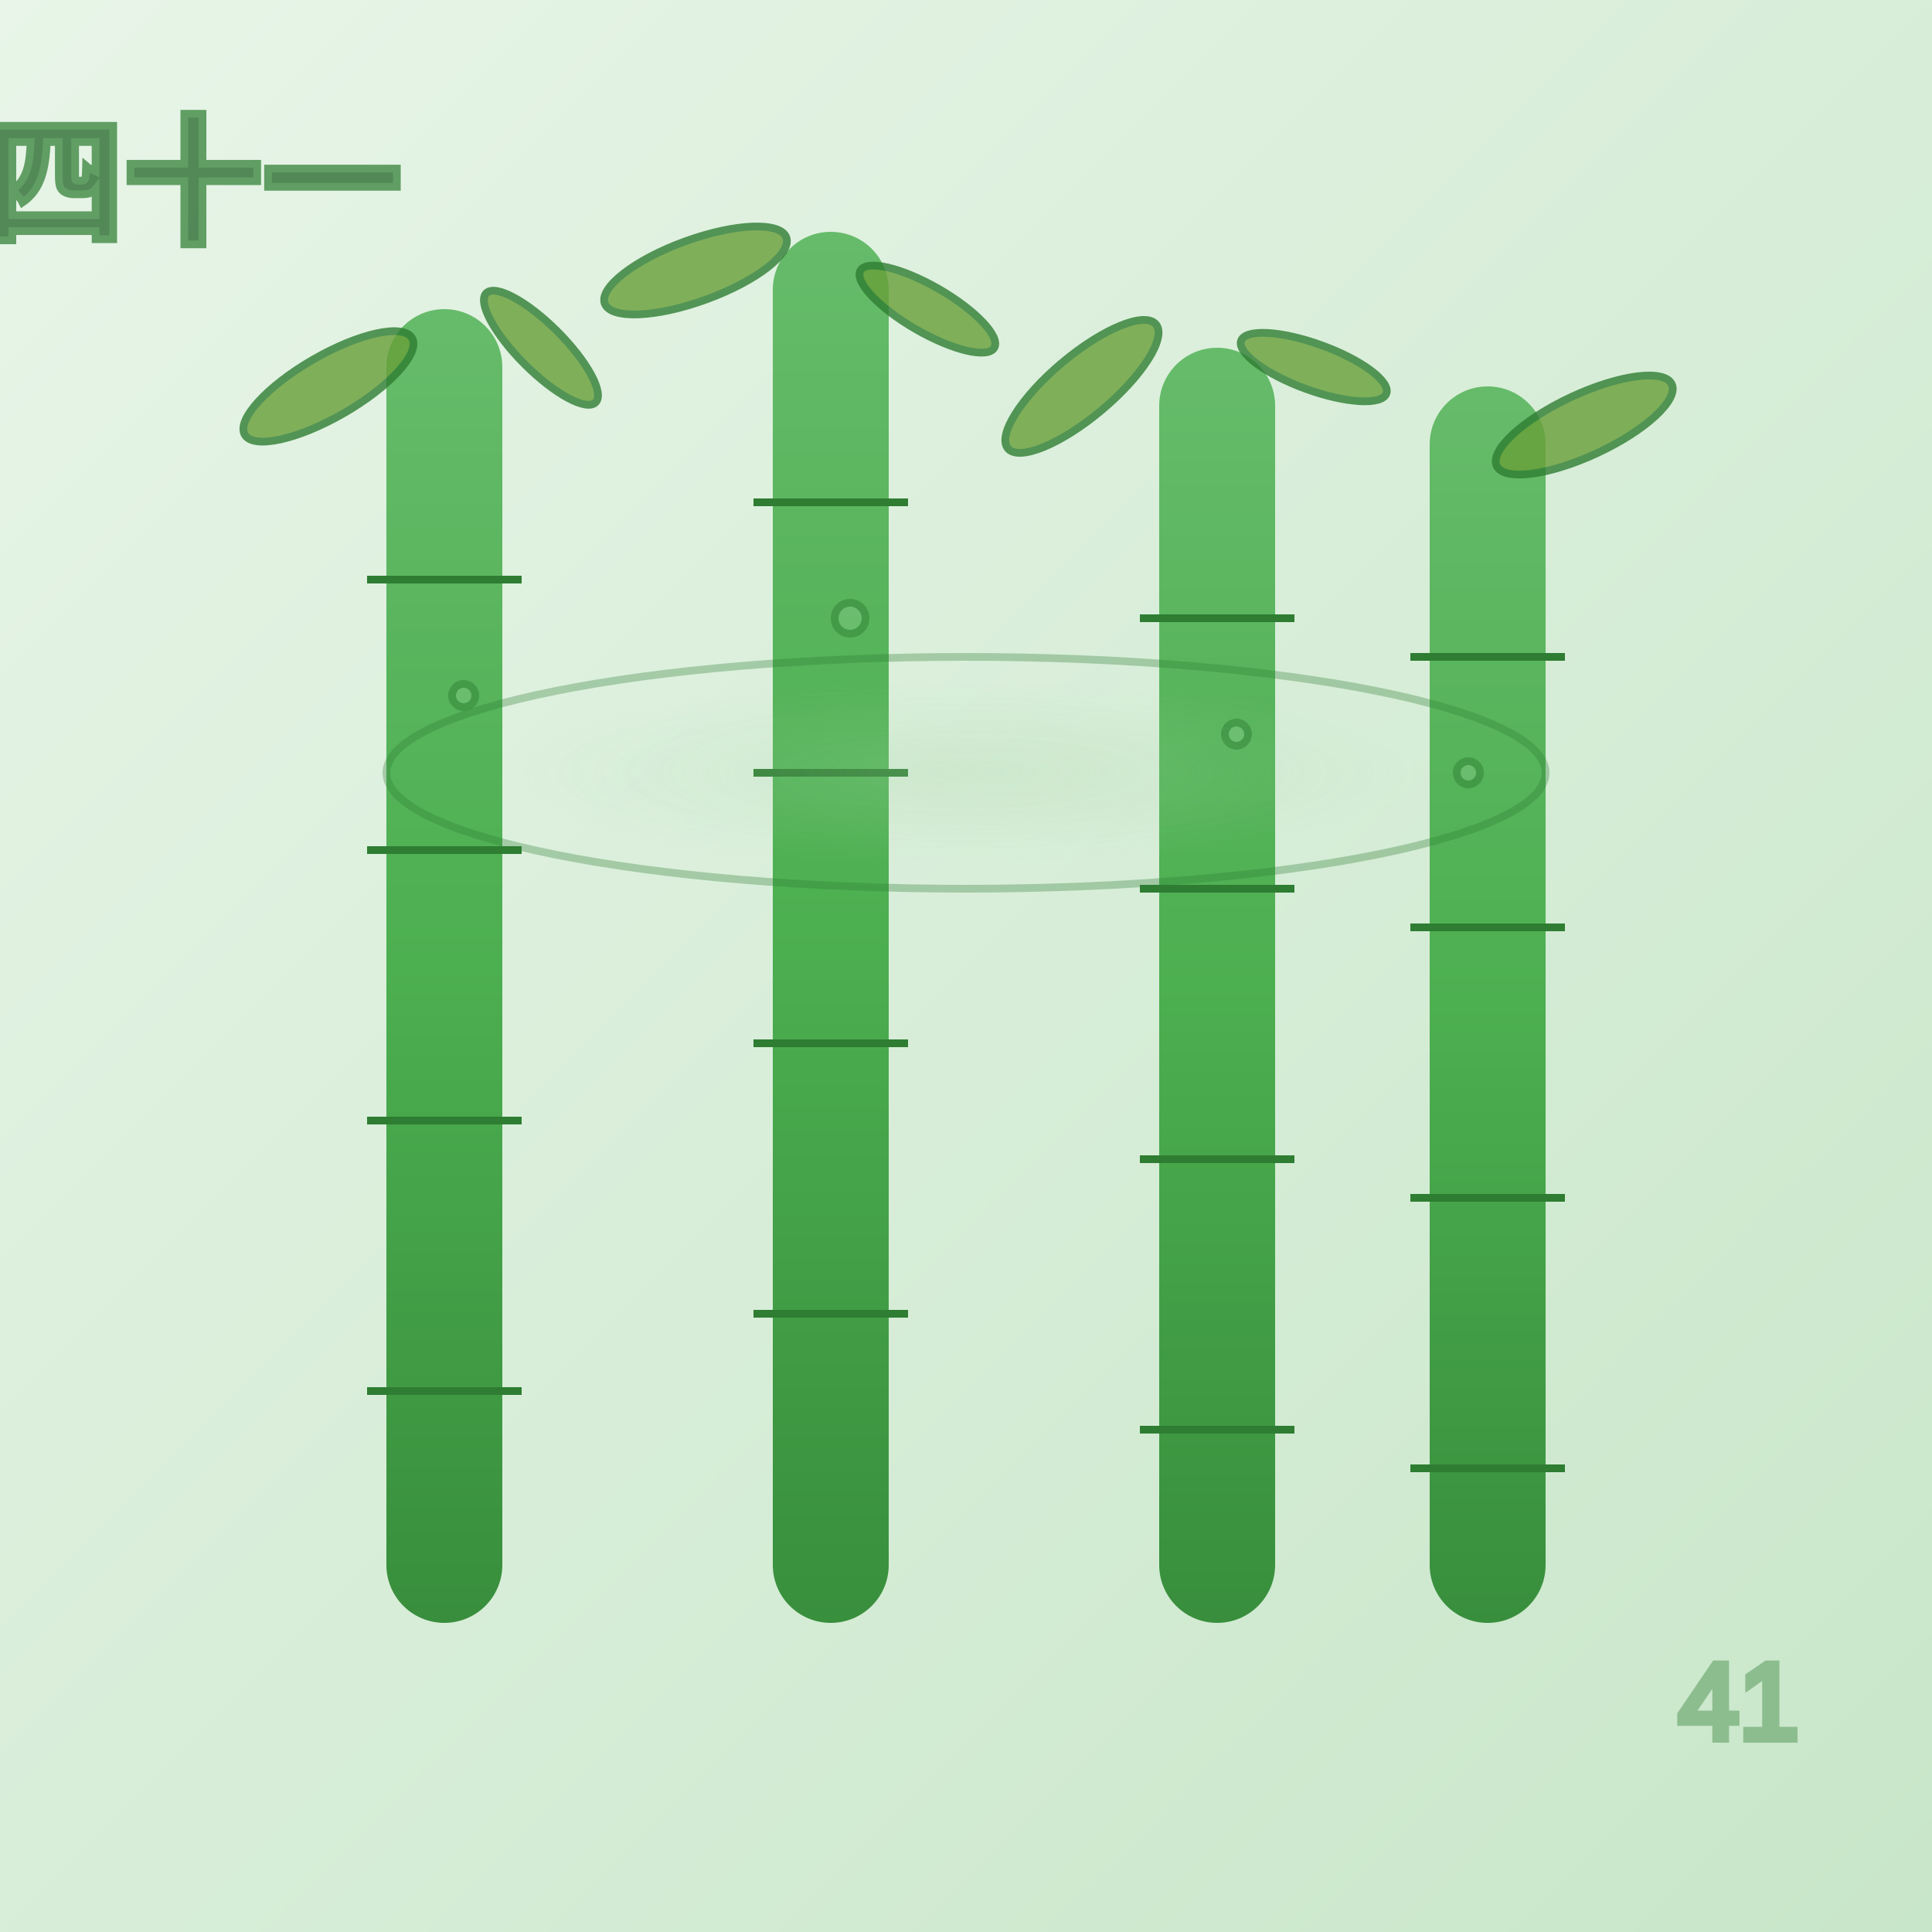
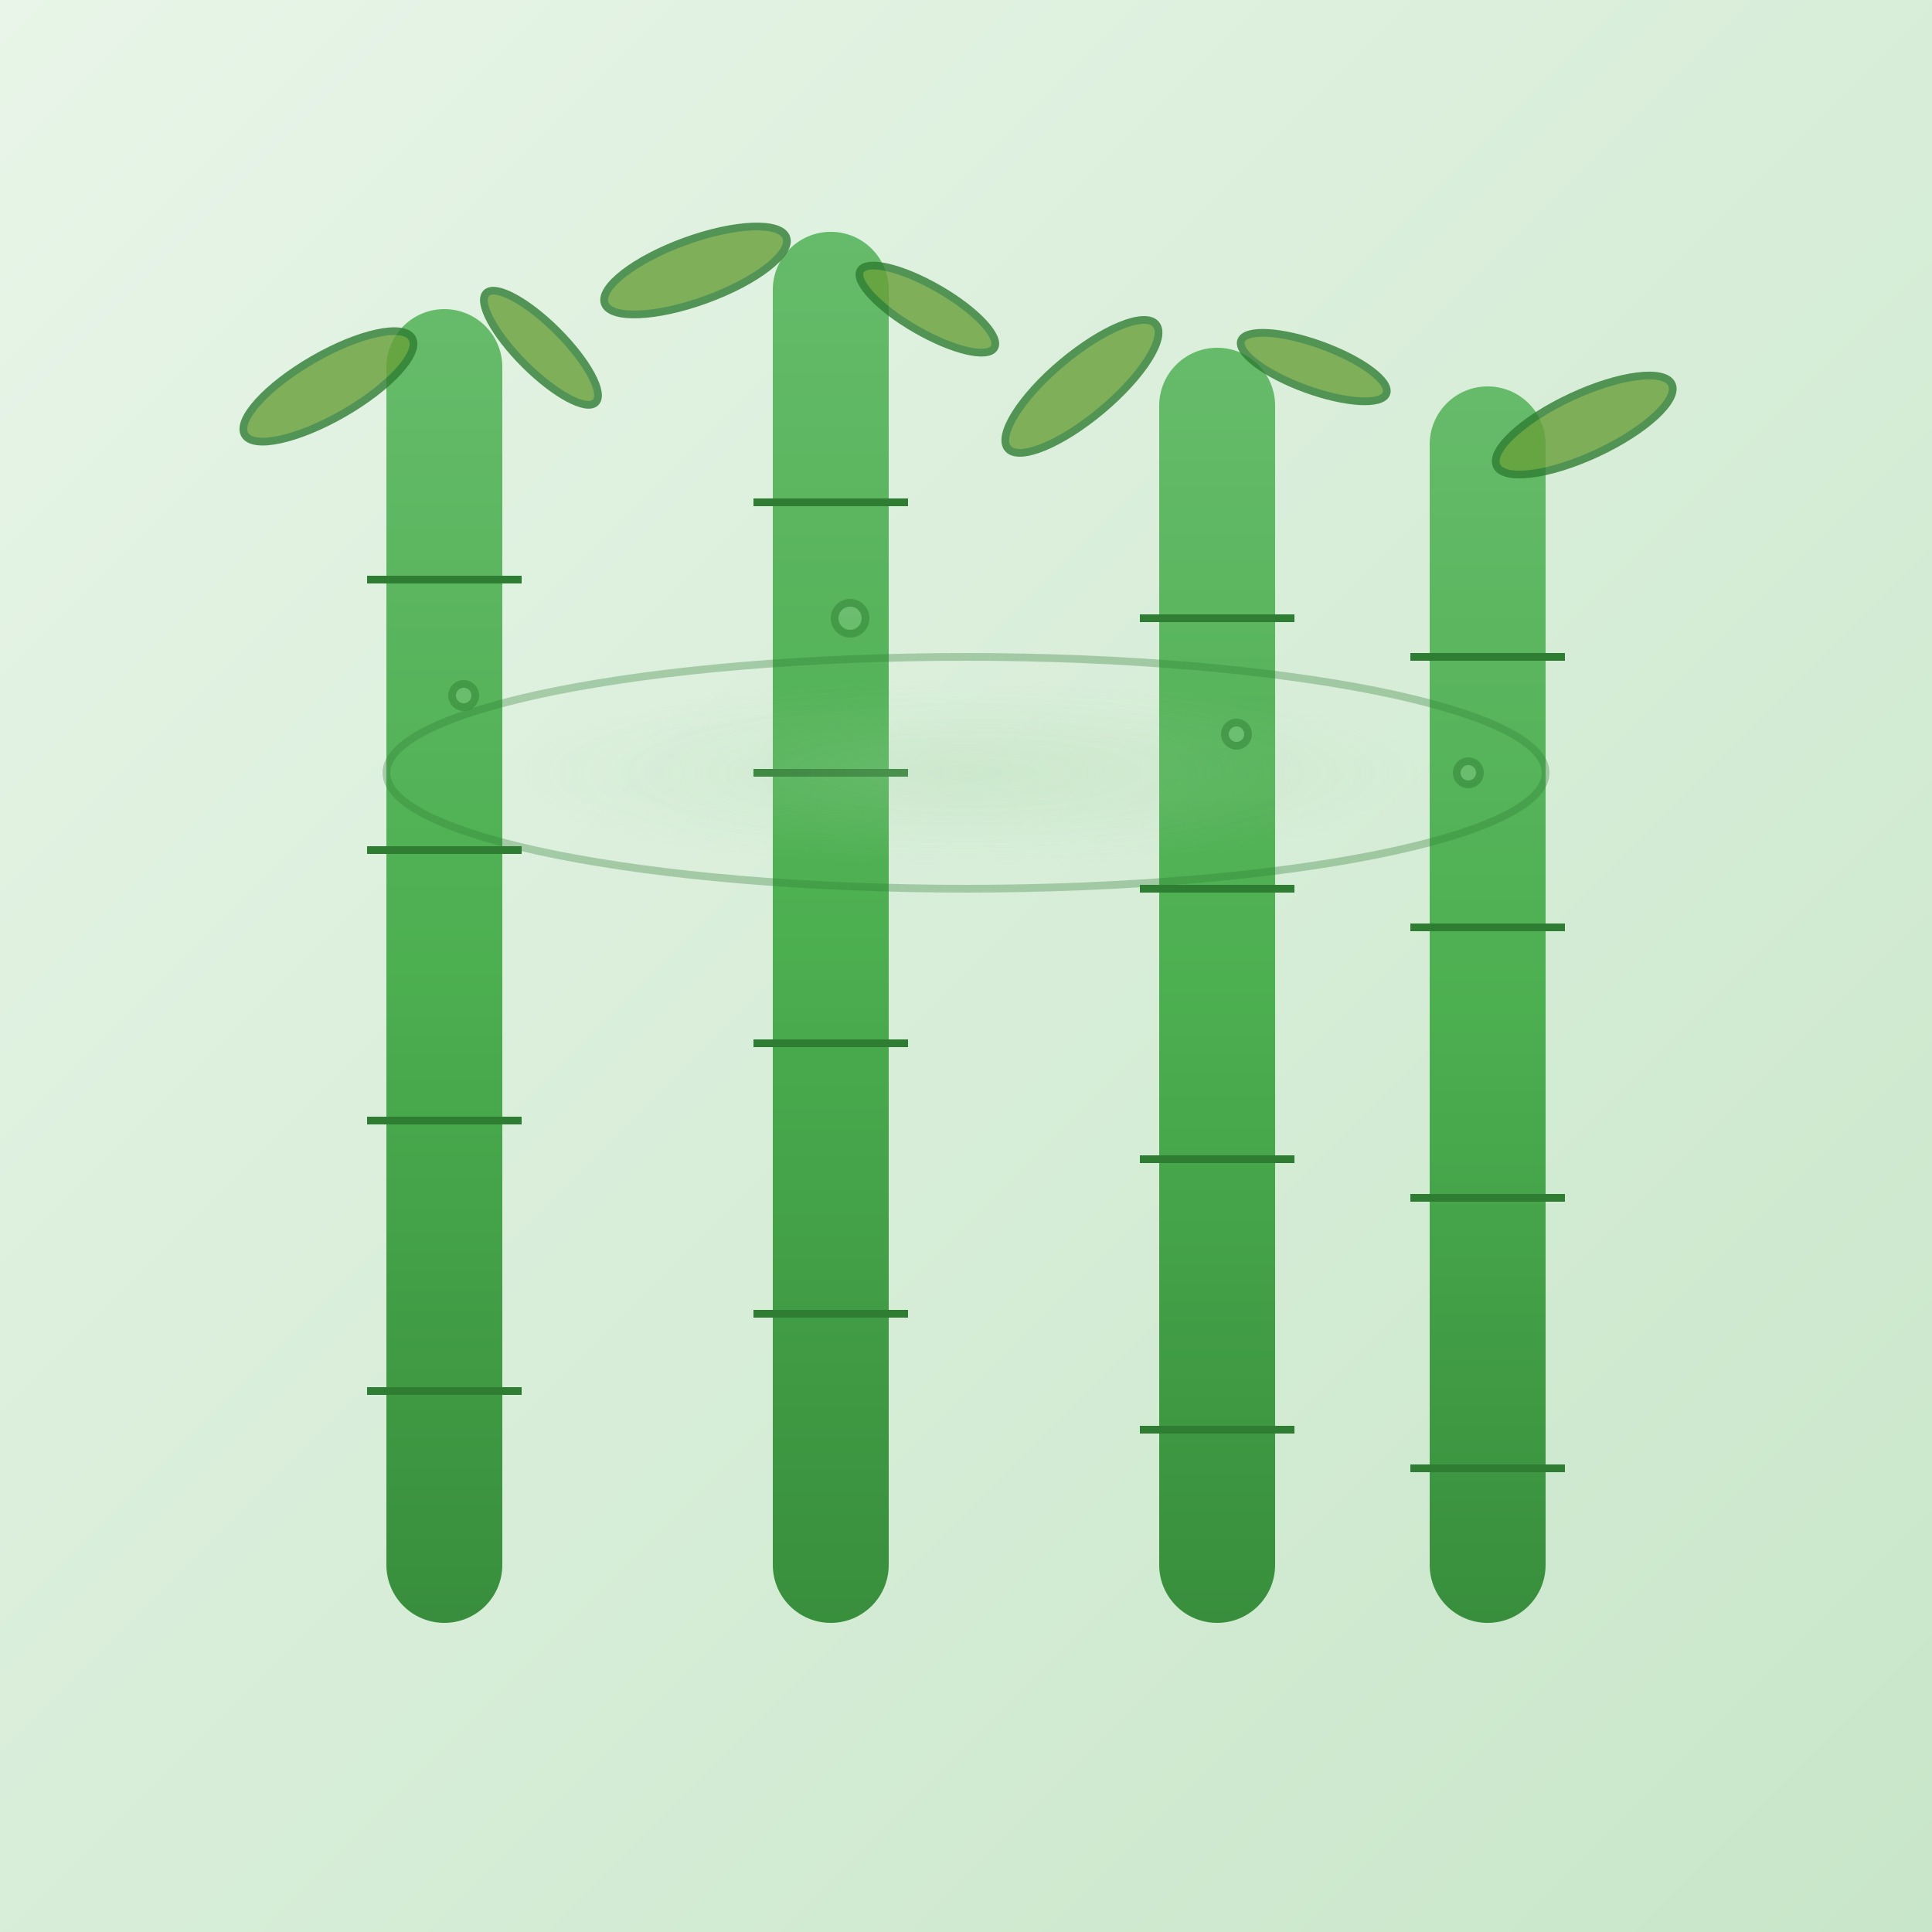
<svg xmlns="http://www.w3.org/2000/svg" width="500" height="500" viewBox="0 0 500 500">
  <defs>
    <linearGradient id="bgGrad41" x1="0%" y1="0%" x2="100%" y2="100%">
      <stop offset="0%" style="stop-color:#e8f5e8;stop-opacity:1" />
      <stop offset="100%" style="stop-color:#c8e6c9;stop-opacity:1" />
    </linearGradient>
    <linearGradient id="bambooGrad41" x1="0%" y1="0%" x2="0%" y2="100%">
      <stop offset="0%" style="stop-color:#66bb6a;stop-opacity:1" />
      <stop offset="50%" style="stop-color:#4caf50;stop-opacity:1" />
      <stop offset="100%" style="stop-color:#388e3c;stop-opacity:1" />
    </linearGradient>
    <radialGradient id="leafGlow41" cx="50%" cy="50%" r="40%">
      <stop offset="0%" style="stop-color:#a5d6a7;stop-opacity:0.8" />
      <stop offset="100%" style="stop-color:#a5d6a7;stop-opacity:0" />
    </radialGradient>
  </defs>
  <rect width="500" height="500" fill="url(#bgGrad41)" />
  <rect x="100" y="80" width="30" height="340" rx="15" fill="url(#bambooGrad41)" />
  <rect x="200" y="60" width="30" height="360" rx="15" fill="url(#bambooGrad41)" />
  <rect x="300" y="90" width="30" height="330" rx="15" fill="url(#bambooGrad41)" />
  <rect x="370" y="100" width="30" height="320" rx="15" fill="url(#bambooGrad41)" />
  <g stroke="#2e7d32" stroke-width="2" fill="none">
    <line x1="95" y1="150" x2="135" y2="150" />
    <line x1="95" y1="220" x2="135" y2="220" />
    <line x1="95" y1="290" x2="135" y2="290" />
    <line x1="95" y1="360" x2="135" y2="360" />
    <line x1="195" y1="130" x2="235" y2="130" />
    <line x1="195" y1="200" x2="235" y2="200" />
    <line x1="195" y1="270" x2="235" y2="270" />
    <line x1="195" y1="340" x2="235" y2="340" />
    <line x1="295" y1="160" x2="335" y2="160" />
    <line x1="295" y1="230" x2="335" y2="230" />
    <line x1="295" y1="300" x2="335" y2="300" />
    <line x1="295" y1="370" x2="335" y2="370" />
    <line x1="365" y1="170" x2="405" y2="170" />
    <line x1="365" y1="240" x2="405" y2="240" />
    <line x1="365" y1="310" x2="405" y2="310" />
    <line x1="365" y1="380" x2="405" y2="380" />
    <g fill="#689f38" opacity="0.8">
      <ellipse cx="85" cy="100" rx="25" ry="8" transform="rotate(-30 85 100)" />
      <ellipse cx="140" cy="90" rx="20" ry="6" transform="rotate(45 140 90)" />
      <ellipse cx="180" cy="70" rx="25" ry="8" transform="rotate(-20 180 70)" />
      <ellipse cx="240" cy="80" rx="20" ry="6" transform="rotate(30 240 80)" />
      <ellipse cx="280" cy="100" rx="25" ry="8" transform="rotate(-40 280 100)" />
      <ellipse cx="340" cy="95" rx="20" ry="6" transform="rotate(20 340 95)" />
      <ellipse cx="410" cy="110" rx="25" ry="8" transform="rotate(-25 410 110)" />
      <ellipse cx="250" cy="200" rx="150" ry="30" fill="url(#leafGlow41)" opacity="0.4" />
      <g fill="#81c784" opacity="0.6">
        <circle cx="120" cy="180" r="3" />
        <circle cx="220" cy="160" r="4" />
        <circle cx="320" cy="190" r="3" />
        <circle cx="380" cy="200" r="3" />
      </g>
-       <text x="450" y="450" font-family="Arial, sans-serif" font-size="28" font-weight="300" text-anchor="middle" fill="#2e7d32" opacity="0.5">41</text>
-       <text x="50" y="60" font-family="serif" font-size="36" font-weight="bold" text-anchor="middle" fill="#1b5e20" opacity="0.9">四十一</text>
    </g>
  </g>
</svg>
